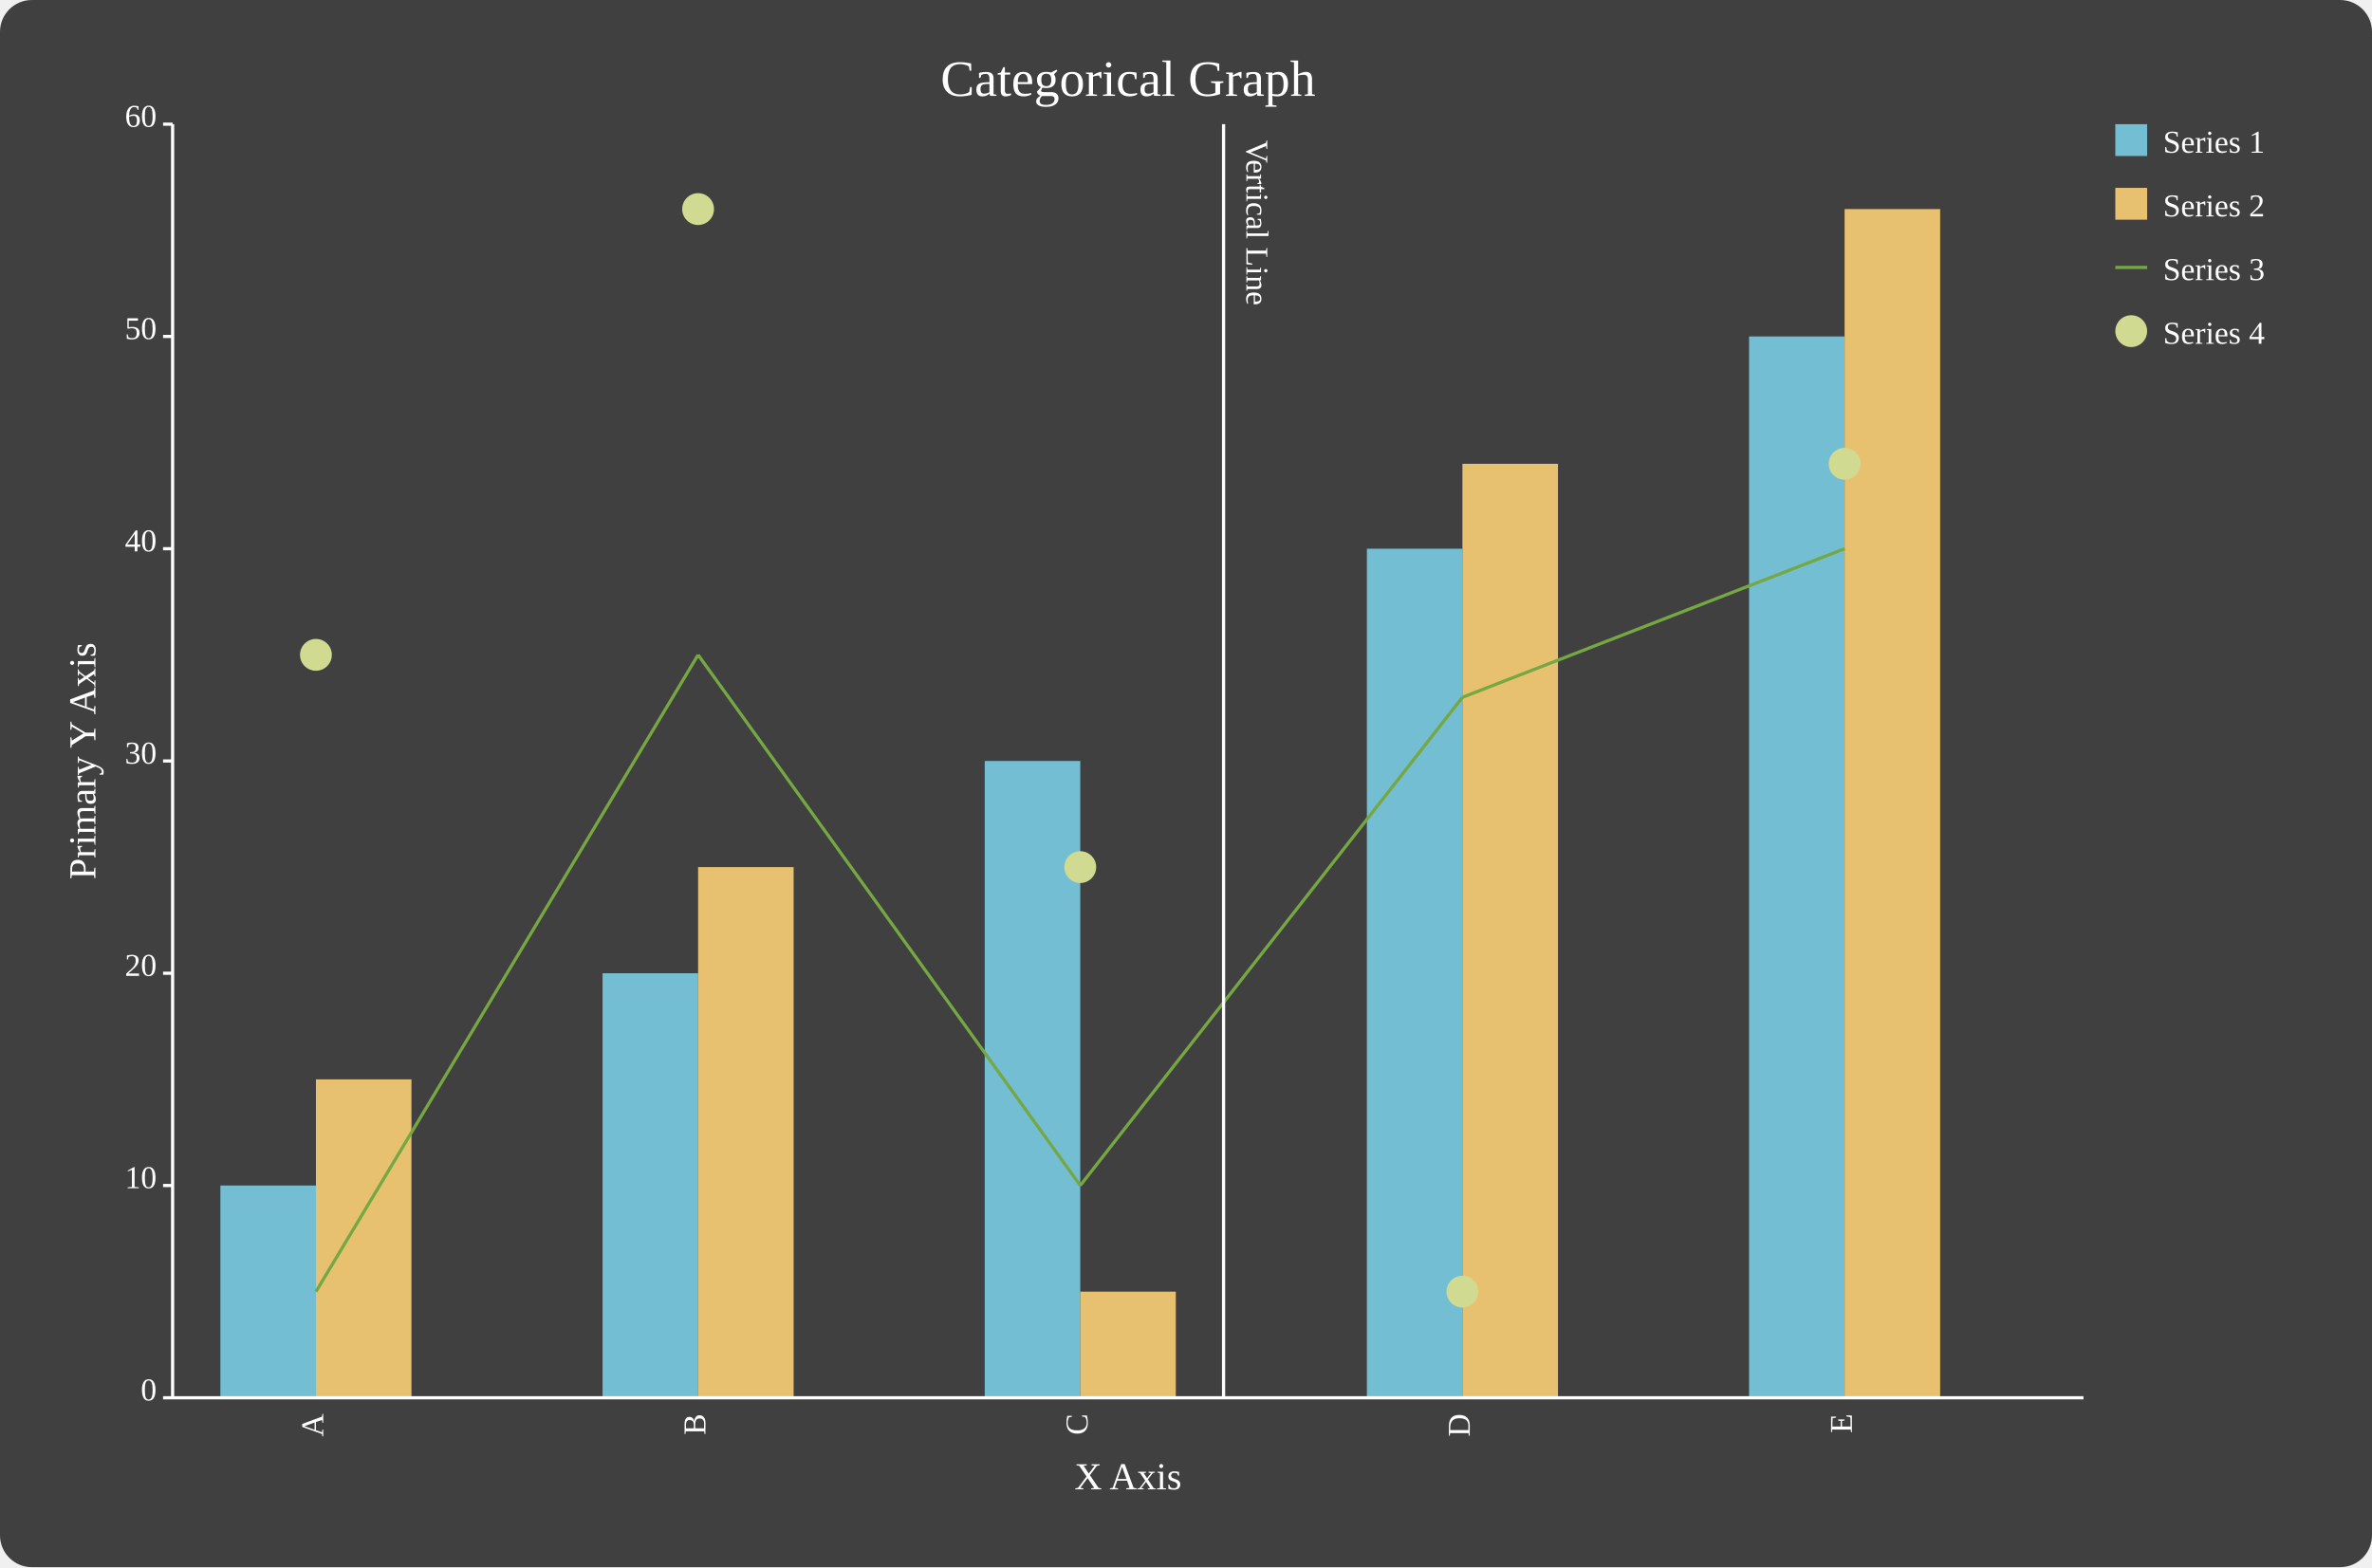
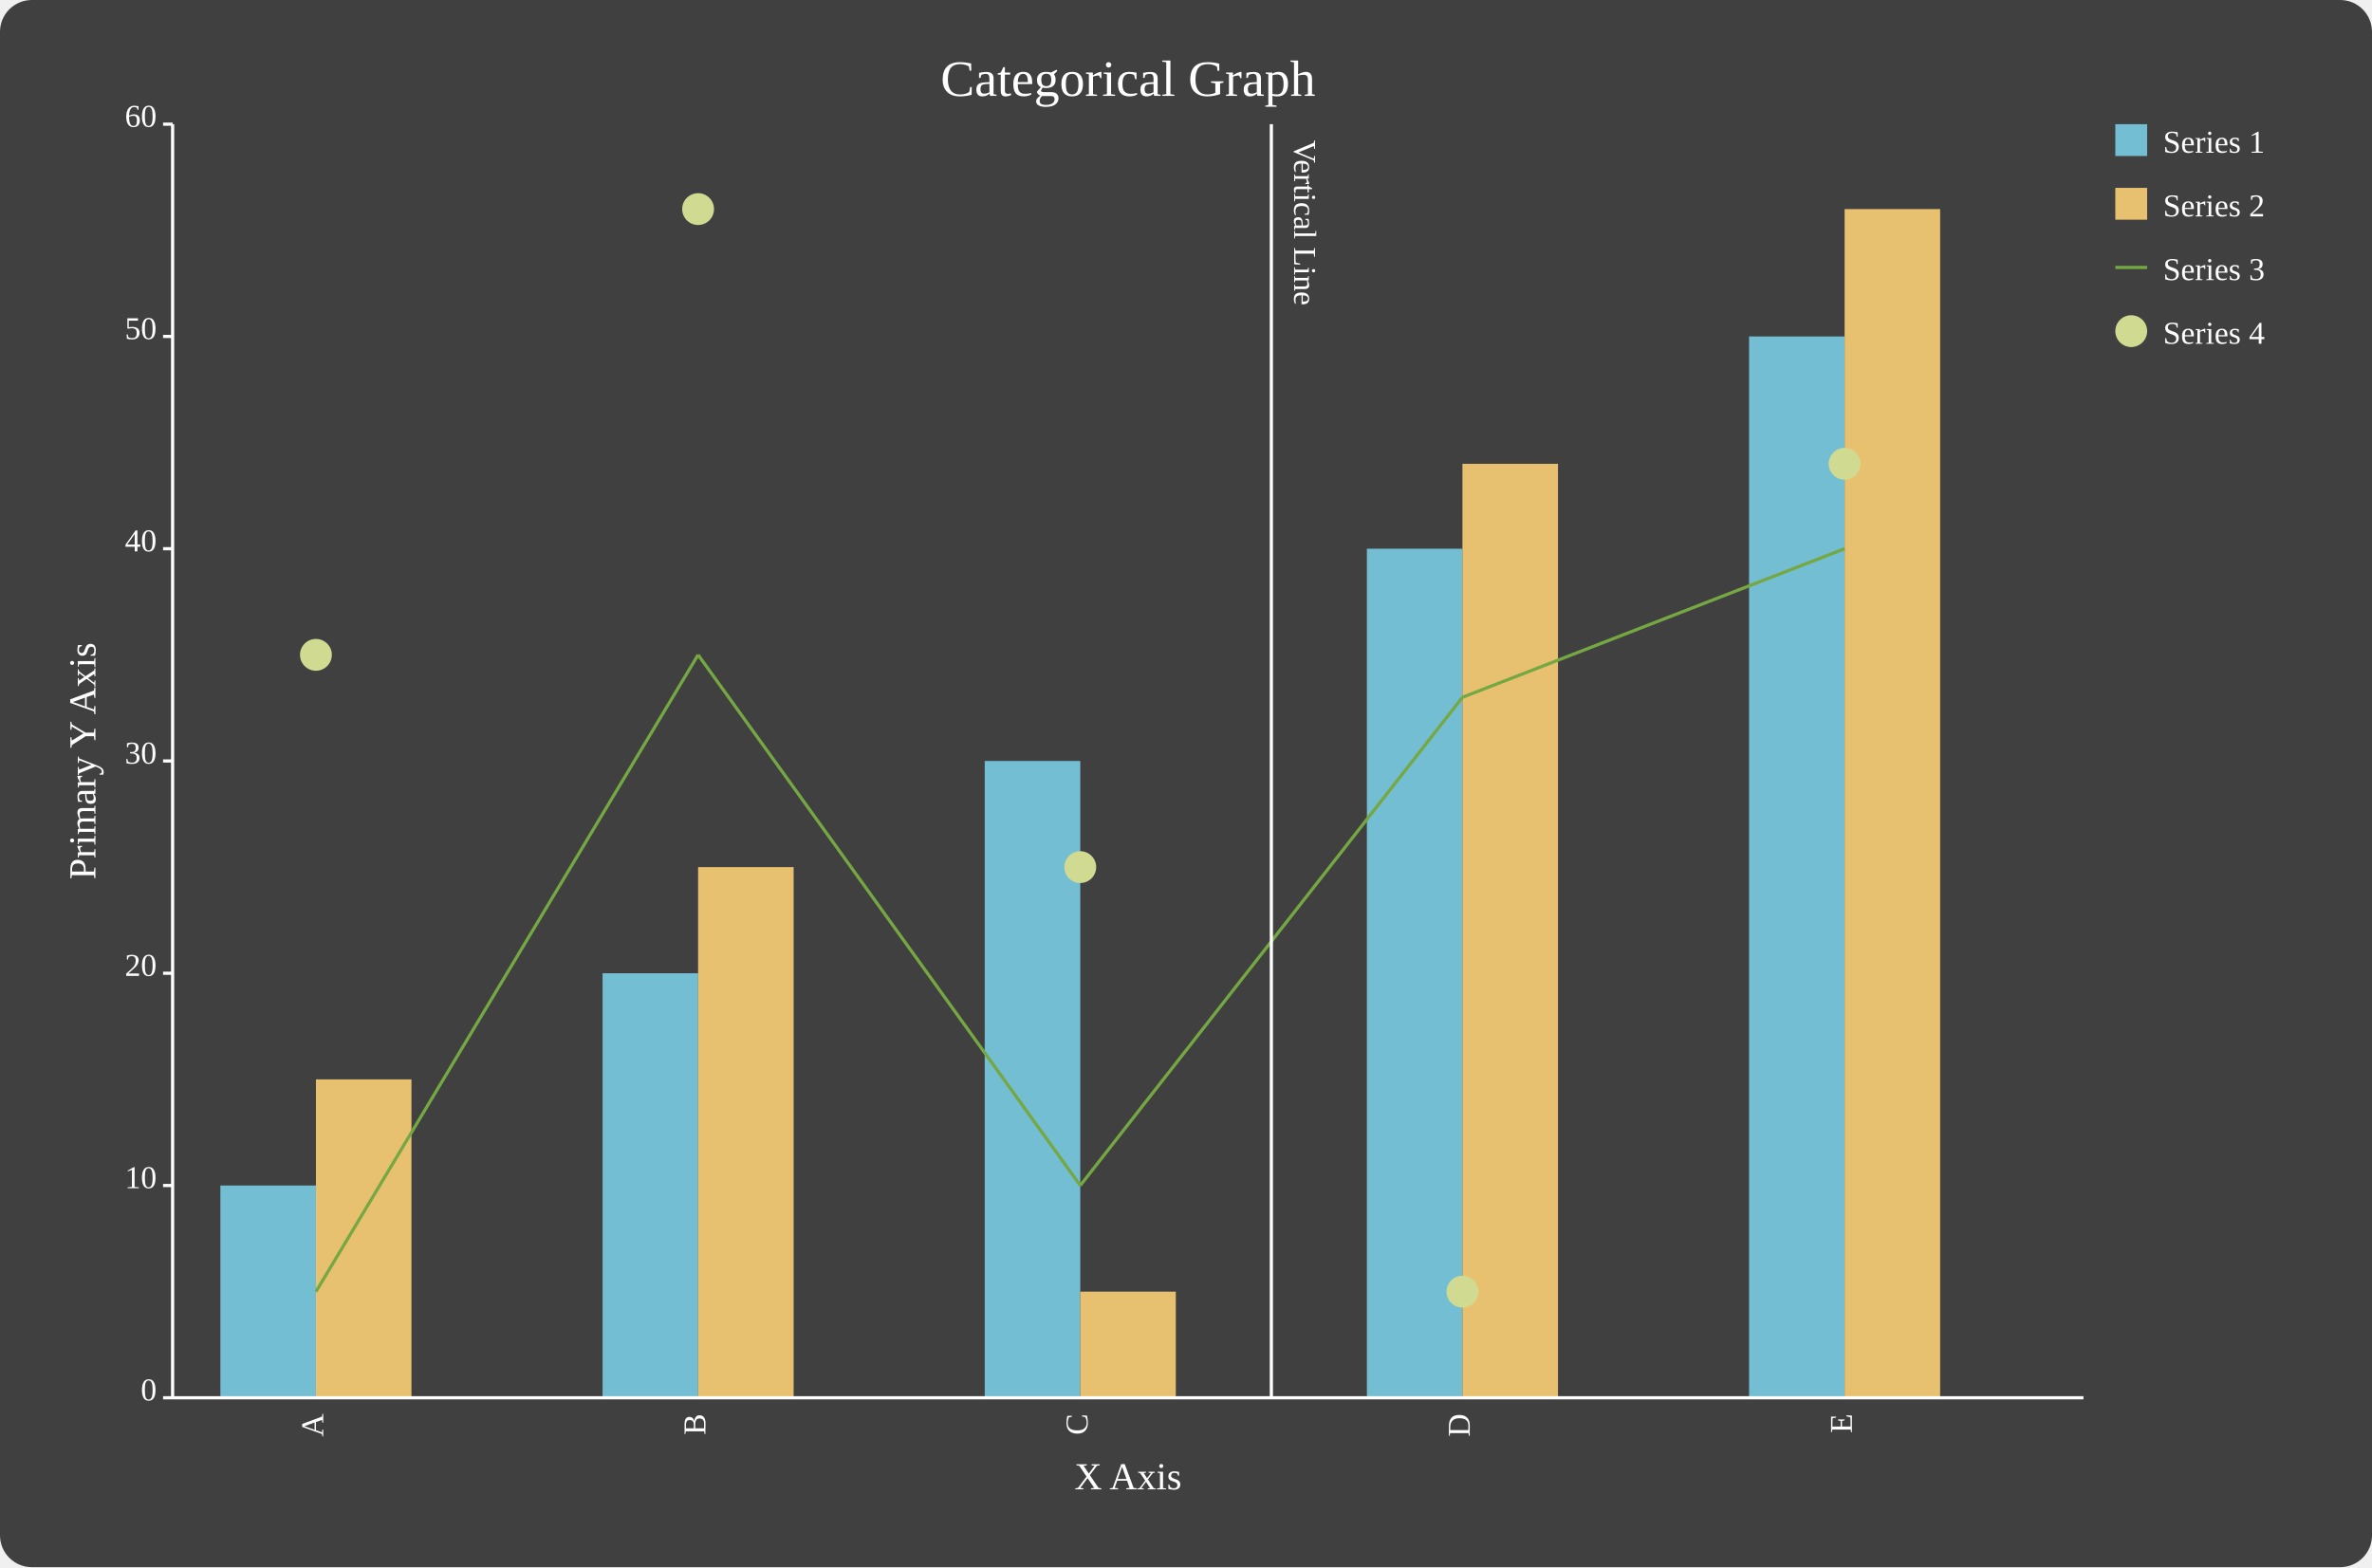
<svg xmlns="http://www.w3.org/2000/svg" width="744.8" height="492.2" viewBox="-54.2 -39.0 744.8 492.2">
  <rect x="-54.2" y="-39.0" width="744.8" height="492.2" rx="10" ry="10" fill="#404040" />
  <rect x="15.0" y="333.333" width="30" height="66.667" fill="#73bed3" />
  <rect x="45.0" y="300.0" width="30" height="100.0" fill="#e8c170" />
  <circle cx="45.0" cy="166.667" r="5" fill="#d0da91" />
  <rect x="135.0" y="266.667" width="30" height="133.333" fill="#73bed3" />
  <rect x="165.0" y="233.333" width="30" height="166.667" fill="#e8c170" />
  <line x1="45.0" y1="366.667" x2="165.0" y2="166.667" stroke="#75a743" stroke-width="1" />
  <circle cx="165.0" cy="26.667" r="5" fill="#d0da91" />
  <rect x="255.0" y="200.0" width="30" height="200.0" fill="#73bed3" />
  <rect x="285.0" y="366.667" width="30" height="33.333" fill="#e8c170" />
  <line x1="165.0" y1="166.667" x2="285.0" y2="333.333" stroke="#75a743" stroke-width="1" />
  <circle cx="285.0" cy="233.333" r="5" fill="#d0da91" />
  <rect x="375.0" y="133.333" width="30" height="266.667" fill="#73bed3" />
  <rect x="405.0" y="106.667" width="30" height="293.333" fill="#e8c170" />
  <line x1="285.0" y1="333.333" x2="405.0" y2="180.0" stroke="#75a743" stroke-width="1" />
  <circle cx="405.0" cy="366.667" r="5" fill="#d0da91" />
  <rect x="495.0" y="66.667" width="30" height="333.333" fill="#73bed3" />
  <rect x="525.0" y="26.667" width="30" height="373.333" fill="#e8c170" />
  <line x1="405.0" y1="180.0" x2="525.0" y2="133.333" stroke="#75a743" stroke-width="1" />
  <circle cx="525.0" cy="106.667" r="5" fill="#d0da91" />
-   <line x1="330.0" y1="0" x2="330.0" y2="400" stroke="#ffffff" stroke-width="1" />
-   <text x="335.0" y="5" font-size="10" fill="#ffffff" text-anchor="start" dominant-baseline="text-after-edge" transform="rotate(90 335.0 5)">Vertical Line</text>
+   <line x1="345.0" y1="0" x2="345.0" y2="400" stroke="#ffffff" stroke-width="1" />
+   <text x="350.0" y="5" font-size="10" fill="#ffffff" text-anchor="start" dominant-baseline="text-after-edge" transform="rotate(90 350.0 5)">Vertical Line</text>
  <line x1="0" y1="0" x2="0" y2="400" stroke="#ffffff" stroke-width="1" />
  <line x1="0" y1="400.0" x2="600" y2="400.0" stroke="#ffffff" stroke-width="1" />
  <text x="45.0" y="405" font-size="10" fill="#ffffff" text-anchor="end" dominant-baseline="middle" transform="rotate(-90 45.0 405)">A</text>
  <text x="165.0" y="405" font-size="10" fill="#ffffff" text-anchor="end" dominant-baseline="middle" transform="rotate(-90 165.0 405)">B</text>
  <text x="285.0" y="405" font-size="10" fill="#ffffff" text-anchor="end" dominant-baseline="middle" transform="rotate(-90 285.0 405)">C</text>
  <text x="405.0" y="405" font-size="10" fill="#ffffff" text-anchor="end" dominant-baseline="middle" transform="rotate(-90 405.0 405)">D</text>
  <text x="525.0" y="405" font-size="10" fill="#ffffff" text-anchor="end" dominant-baseline="middle" transform="rotate(-90 525.0 405)">E</text>
  <text x="-5" y="403.0" font-size="10" fill="#ffffff" text-anchor="end" dominant-baseline="text-bottom">0</text>
  <line x1="0" y1="400.0" x2="-3" y2="400.0" stroke="#ffffff" stroke-width="1" />
  <text x="-5" y="336.333" font-size="10" fill="#ffffff" text-anchor="end" dominant-baseline="text-bottom">10</text>
  <line x1="0" y1="333.333" x2="-3" y2="333.333" stroke="#ffffff" stroke-width="1" />
  <text x="-5" y="269.667" font-size="10" fill="#ffffff" text-anchor="end" dominant-baseline="text-bottom">20</text>
  <line x1="0" y1="266.667" x2="-3" y2="266.667" stroke="#ffffff" stroke-width="1" />
  <text x="-5" y="203.0" font-size="10" fill="#ffffff" text-anchor="end" dominant-baseline="text-bottom">30</text>
  <line x1="0" y1="200.0" x2="-3" y2="200.0" stroke="#ffffff" stroke-width="1" />
  <text x="-5" y="136.333" font-size="10" fill="#ffffff" text-anchor="end" dominant-baseline="text-bottom">40</text>
  <line x1="0" y1="133.333" x2="-3" y2="133.333" stroke="#ffffff" stroke-width="1" />
  <text x="-5" y="69.667" font-size="10" fill="#ffffff" text-anchor="end" dominant-baseline="text-bottom">50</text>
  <line x1="0" y1="66.667" x2="-3" y2="66.667" stroke="#ffffff" stroke-width="1" />
  <text x="-5" y="3.0" font-size="10" fill="#ffffff" text-anchor="end" dominant-baseline="text-bottom">60</text>
  <line x1="0" y1="0.0" x2="-3" y2="0.0" stroke="#ffffff" stroke-width="1" />
  <text x="300.0" y="426.0" font-size="12" fill="#ffffff" text-anchor="middle" dominant-baseline="middle">X Axis</text>
  <text x="-27.0" y="200.0" font-size="12" fill="#ffffff" text-anchor="middle" dominant-baseline="middle" transform="rotate(-90 -27.0 200.0)">Primary Y Axis</text>
  <rect x="610" y="0" width="10" height="10" fill="#73bed3" />
  <text x="625.0" y="6.667" font-size="10" fill="#ffffff" text-anchor="start" dominant-baseline="middle">Series 1</text>
  <rect x="610" y="20" width="10" height="10" fill="#e8c170" />
  <text x="625.0" y="26.667" font-size="10" fill="#ffffff" text-anchor="start" dominant-baseline="middle">Series 2</text>
  <line x1="610" y1="45.0" x2="620" y2="45.0" stroke="#75a743" stroke-width="1" />
  <text x="625.0" y="46.667" font-size="10" fill="#ffffff" text-anchor="start" dominant-baseline="middle">Series 3</text>
  <circle cx="615.0" cy="65.0" r="5" fill="#d0da91" />
  <text x="625.0" y="66.667" font-size="10" fill="#ffffff" text-anchor="start" dominant-baseline="middle">Series 4</text>
  <text x="300.0" y="-19.0" font-size="16" fill="#ffffff" text-anchor="middle" dominant-baseline="text-top">Categorical Graph</text>
</svg>
